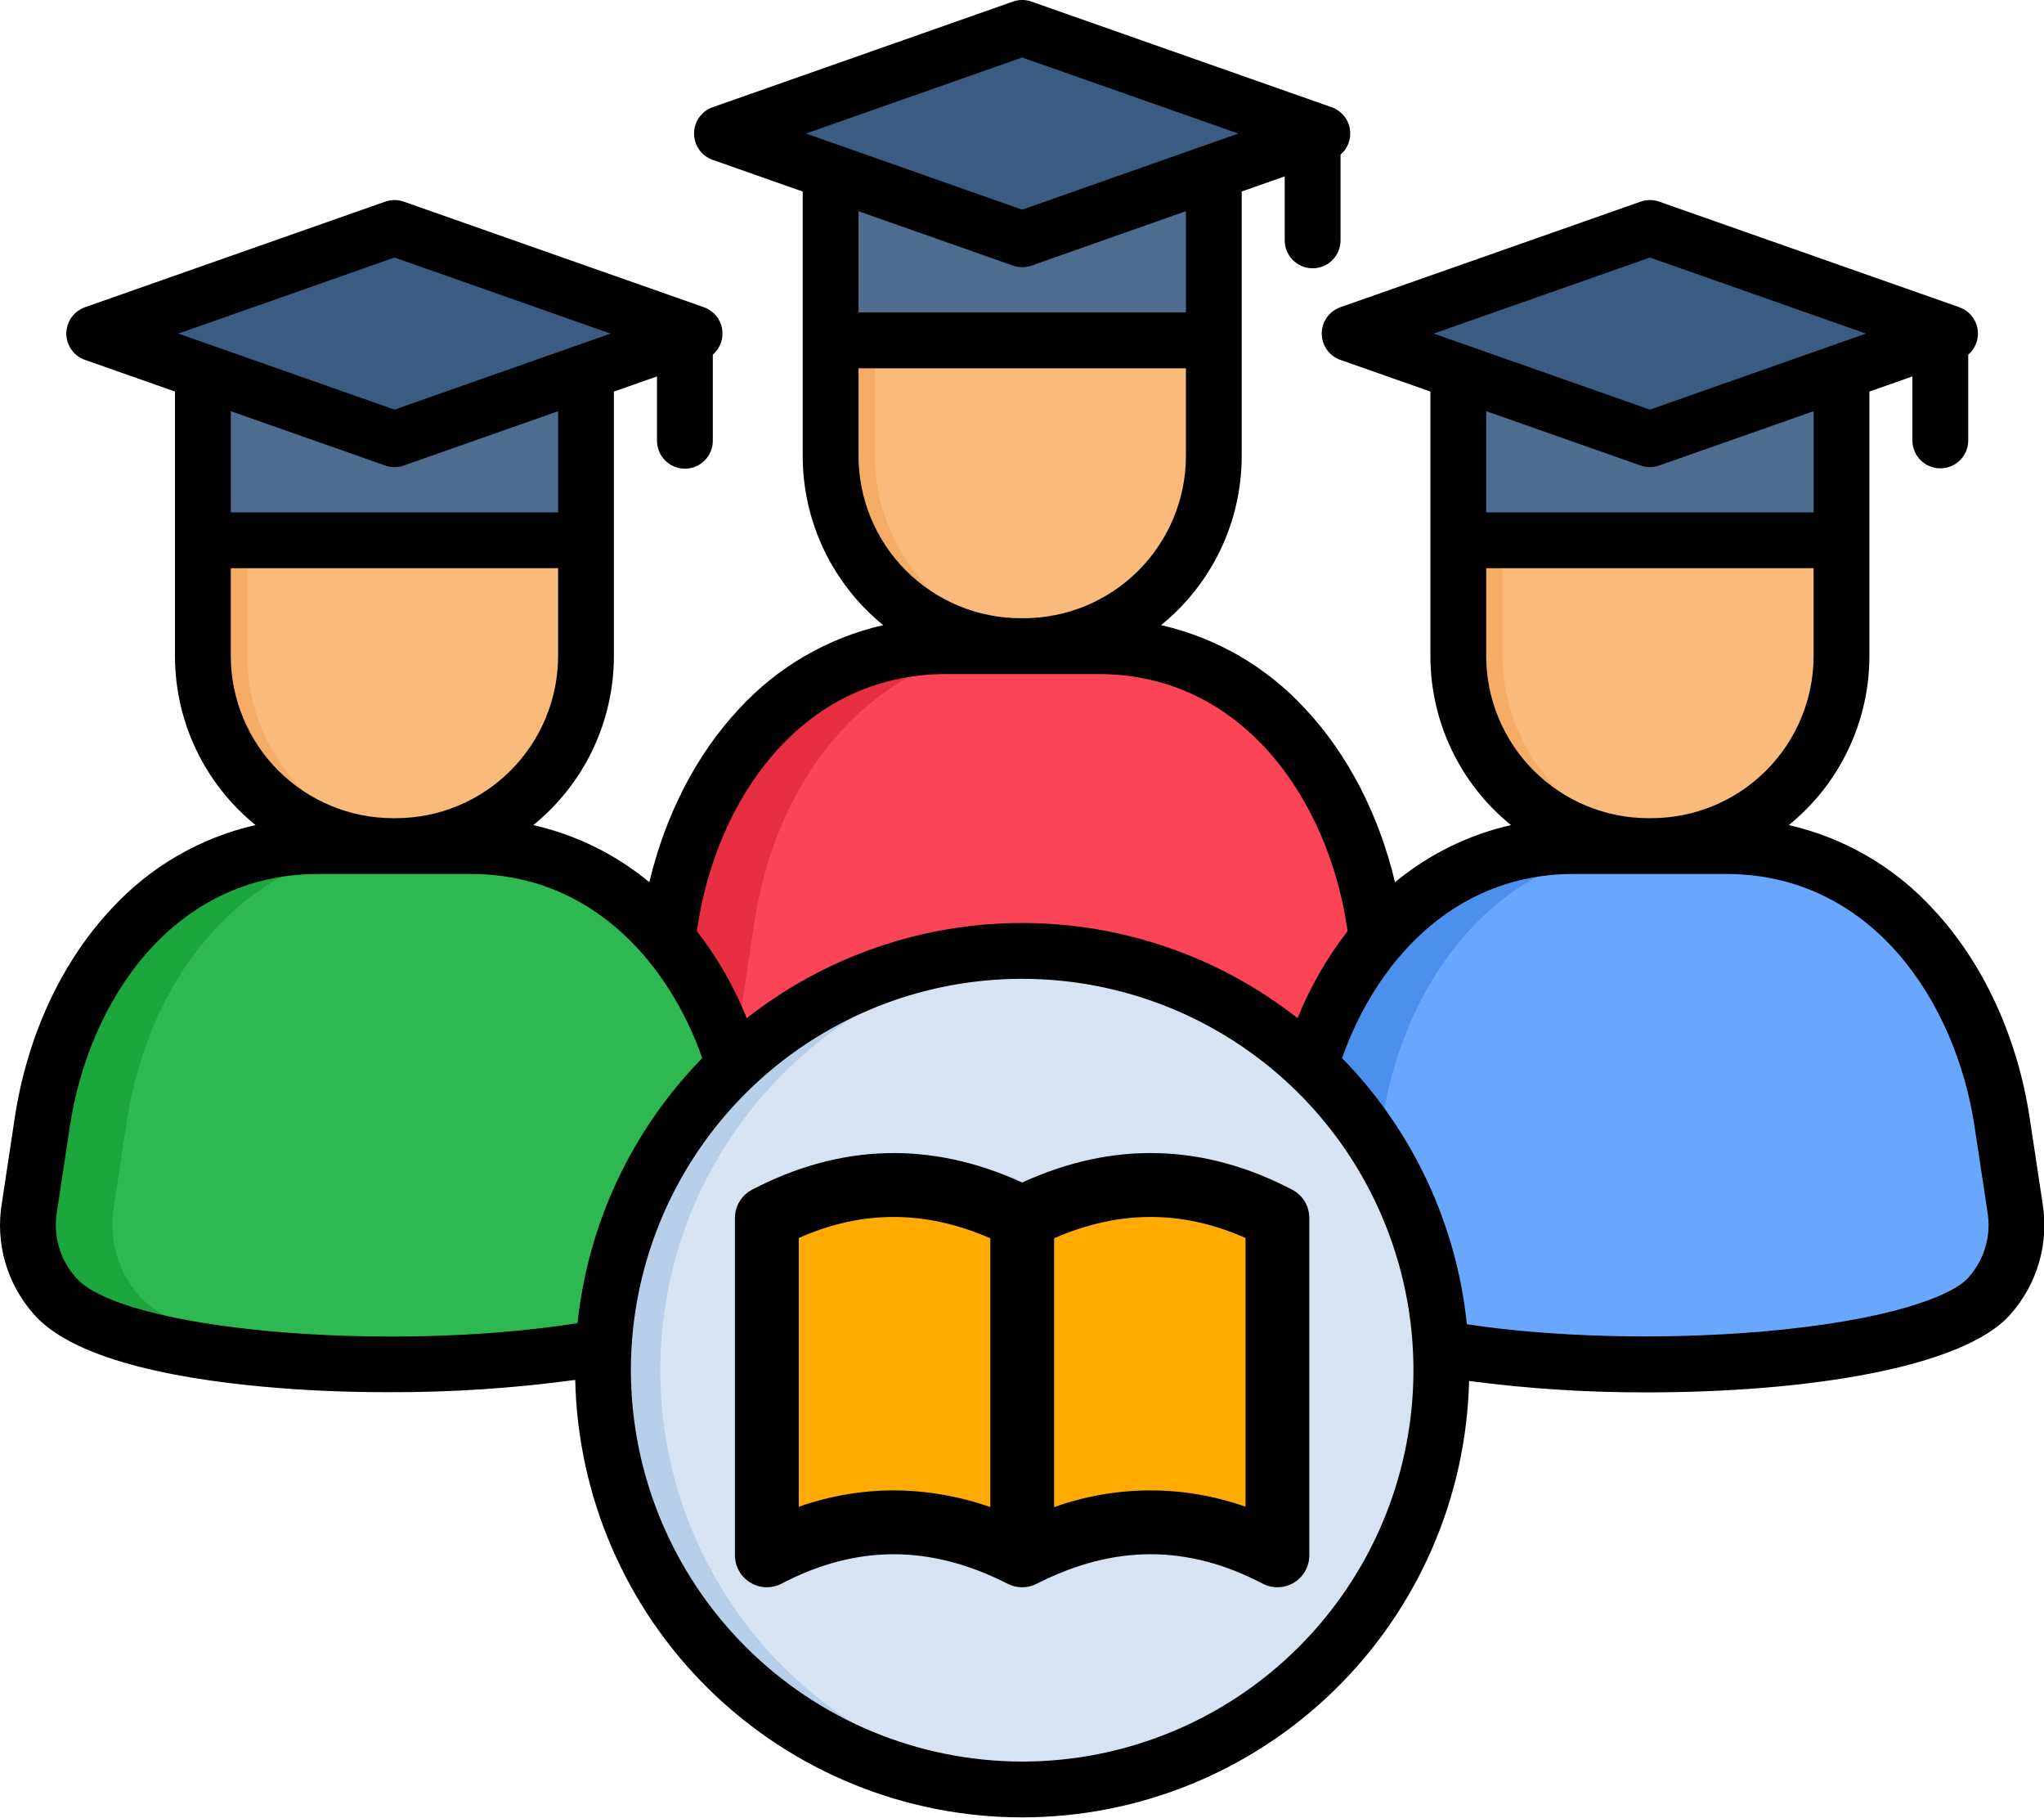
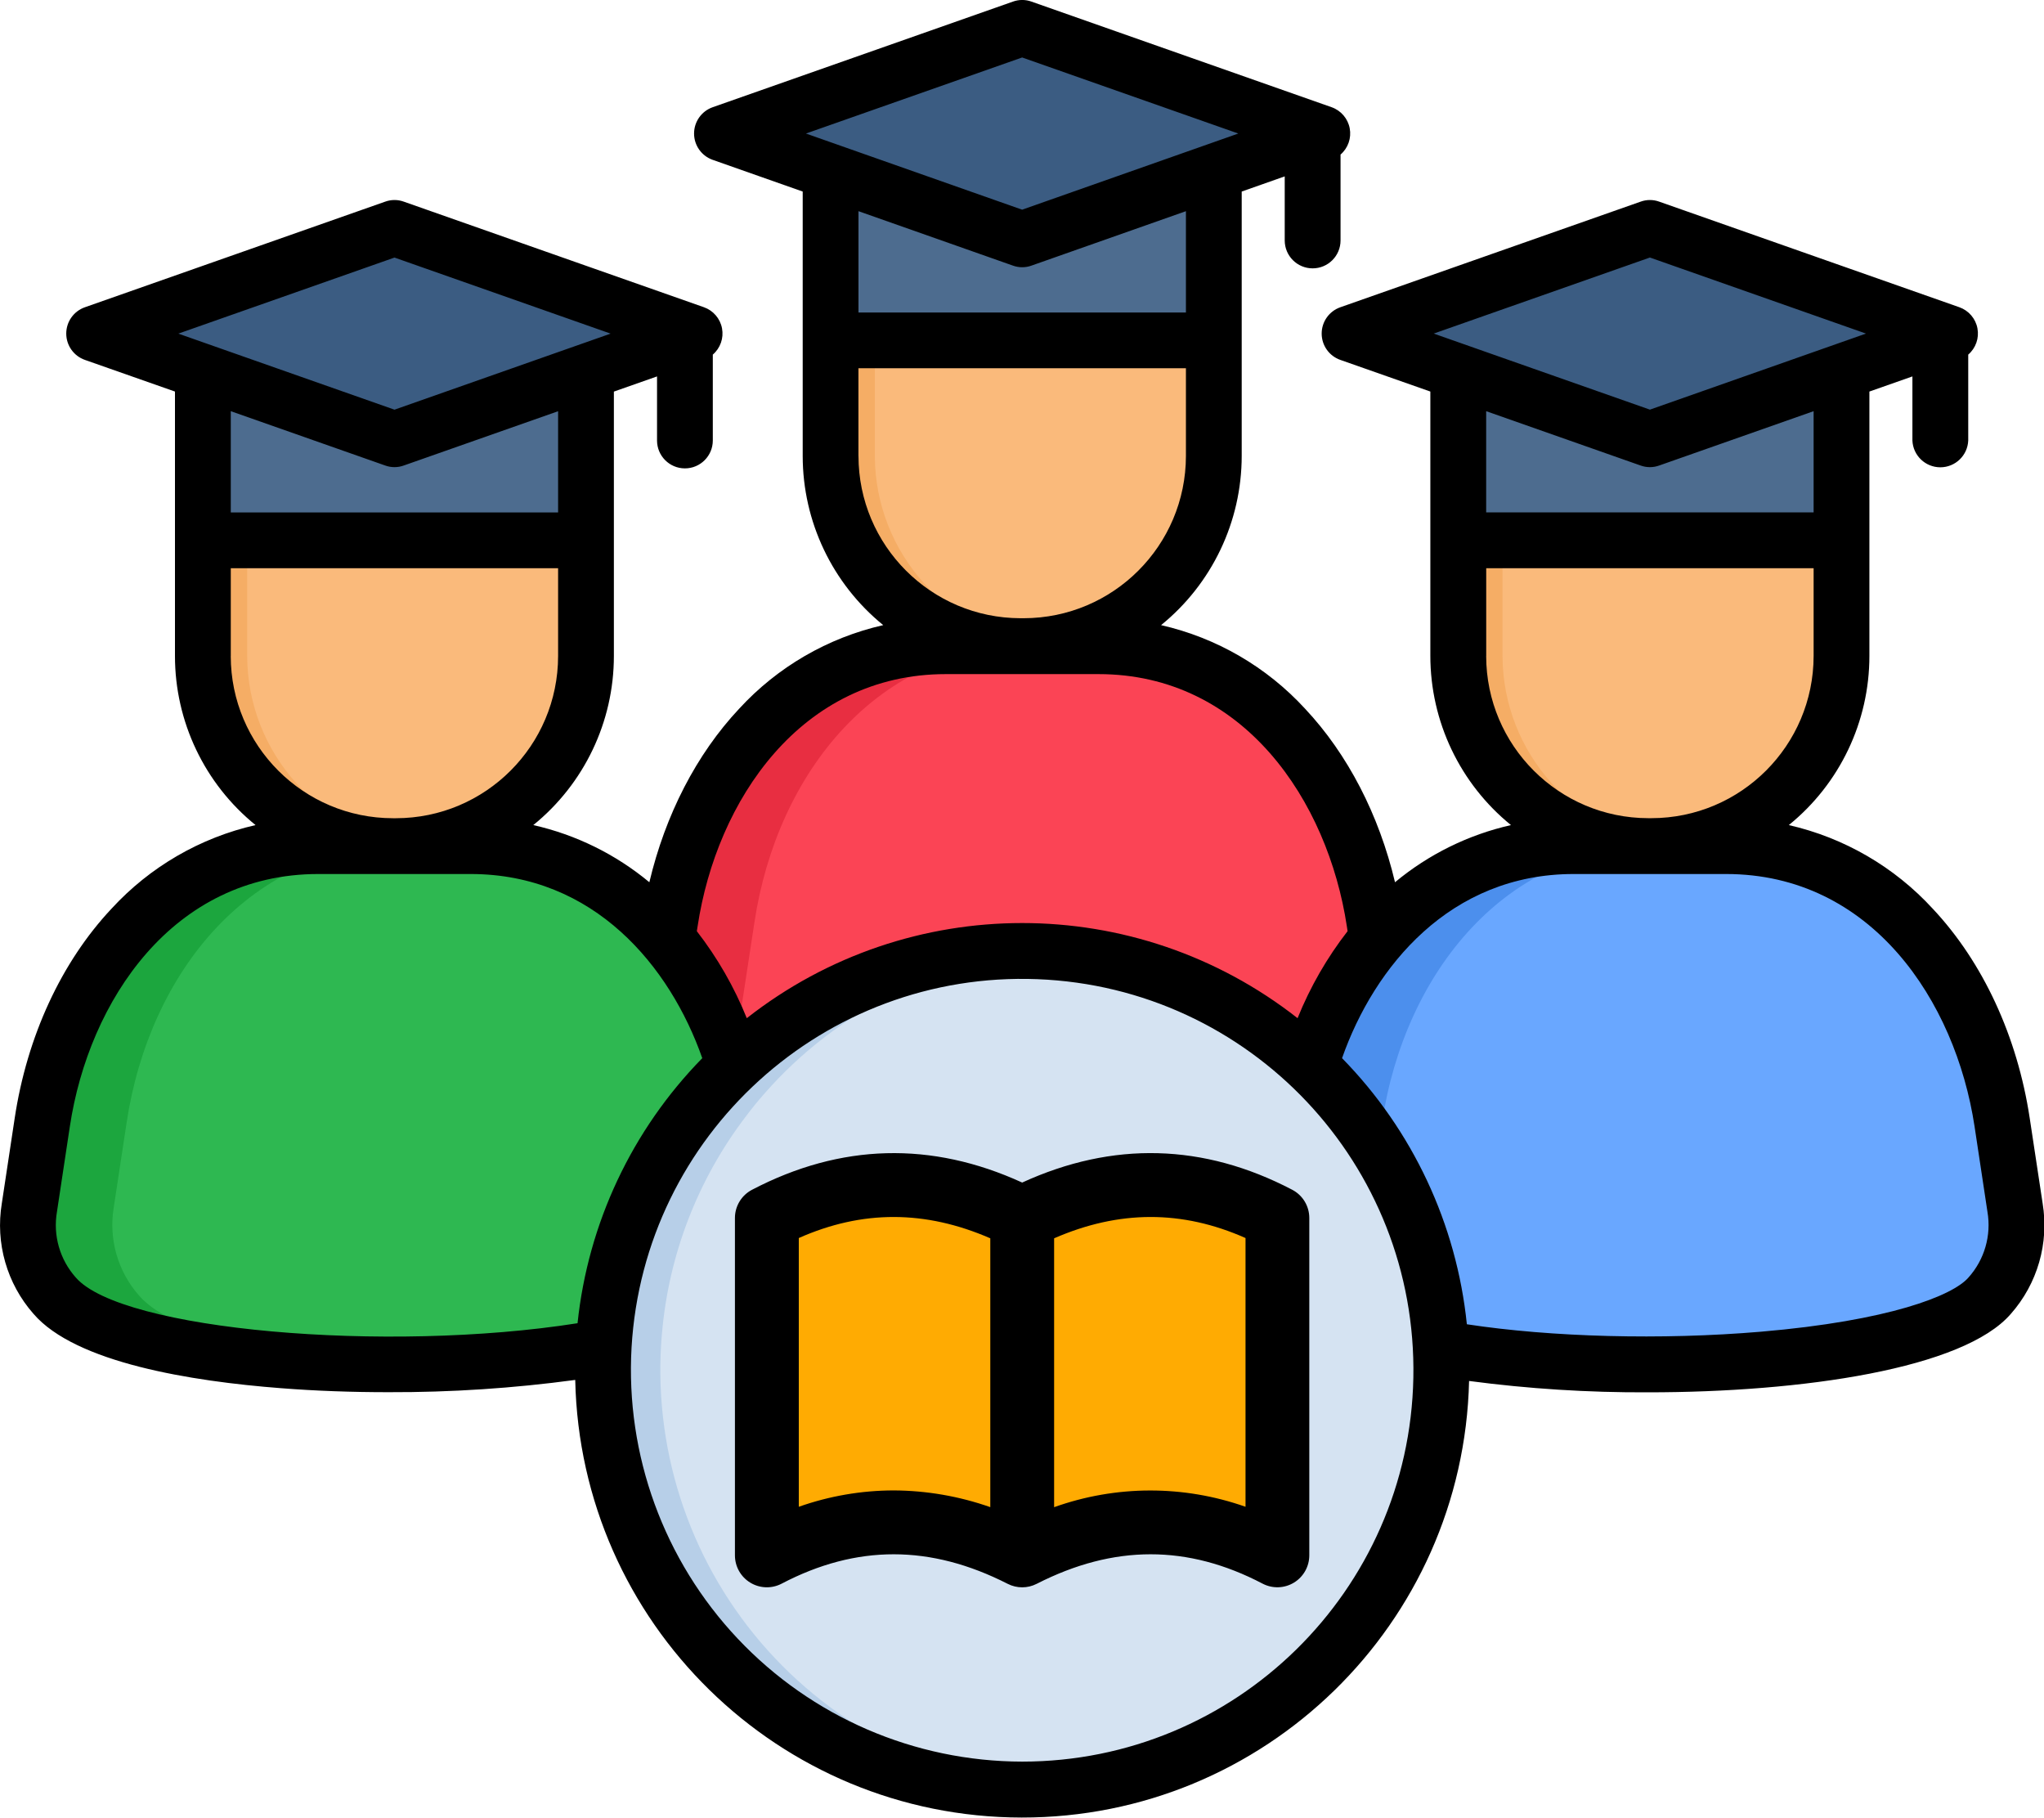
- <svg xmlns="http://www.w3.org/2000/svg" width="45" height="40" viewBox="0 0 45 40" fill="none">
-   <path fill-rule="evenodd" clip-rule="evenodd" d="M29.985 24.114C30.216 23.853 30.387 23.543 30.483 23.208C30.58 22.872 30.6 22.52 30.543 22.175L30.259 20.297C29.758 16.993 27.523 14.222 24.182 14.222H20.826C17.484 14.222 15.249 16.993 14.751 20.297L14.467 22.175C14.409 22.52 14.43 22.872 14.526 23.208C14.623 23.543 14.793 23.853 15.025 24.114C16.811 26.194 28.308 26.065 29.985 24.114Z" fill="#FB4455" />
-   <path fill-rule="evenodd" clip-rule="evenodd" d="M43.803 28.516C44.035 28.255 44.205 27.946 44.301 27.61C44.398 27.275 44.418 26.922 44.361 26.578L44.077 24.699C43.576 21.395 41.341 18.622 38 18.622H34.644C31.303 18.622 29.068 21.395 28.569 24.699L28.285 26.578C28.228 26.922 28.248 27.275 28.345 27.61C28.441 27.946 28.612 28.255 28.843 28.516C30.632 30.597 42.126 30.468 43.803 28.516Z" fill="#69A7FF" />
-   <path fill-rule="evenodd" clip-rule="evenodd" d="M16.609 20.297C17.108 16.993 19.343 14.222 22.684 14.222H20.826C17.484 14.222 15.249 16.993 14.751 20.297L14.467 22.175C14.409 22.52 14.43 22.872 14.526 23.208C14.623 23.543 14.793 23.853 15.025 24.114C15.987 25.235 19.772 25.716 23.32 25.614C20.397 25.529 17.679 25.041 16.881 24.114C16.65 23.852 16.48 23.543 16.384 23.208C16.287 22.872 16.266 22.52 16.323 22.175L16.609 20.297Z" fill="#E82E41" />
-   <path fill-rule="evenodd" clip-rule="evenodd" d="M30.428 24.699C30.926 21.395 33.162 18.622 36.503 18.622H34.644C31.303 18.622 29.068 21.395 28.569 24.699L28.285 26.578C28.228 26.922 28.248 27.275 28.345 27.61C28.441 27.946 28.612 28.255 28.843 28.516C29.808 29.637 33.59 30.116 37.138 30.014C34.215 29.931 31.497 29.443 30.7 28.516C30.468 28.255 30.298 27.945 30.202 27.61C30.106 27.275 30.086 26.922 30.144 26.578L30.428 24.699Z" fill="#4C8FED" />
-   <path fill-rule="evenodd" clip-rule="evenodd" d="M40.541 14.439C40.538 15.548 40.096 16.61 39.311 17.394C38.527 18.178 37.464 18.619 36.355 18.622H36.288C35.179 18.619 34.117 18.177 33.333 17.393C32.55 16.609 32.108 15.547 32.105 14.439V7.233H40.541V14.439Z" fill="#FABA7B" />
-   <path d="M32.105 7.233H40.541V11.892H32.105V7.233Z" fill="#4D6C8F" />
-   <path fill-rule="evenodd" clip-rule="evenodd" d="M36.323 5.018L42.931 7.343L36.323 9.667L29.713 7.343L36.323 5.018Z" fill="#3B5C82" />
-   <path fill-rule="evenodd" clip-rule="evenodd" d="M26.723 10.036C26.719 11.145 26.277 12.208 25.493 12.993C24.709 13.777 23.646 14.219 22.537 14.222H22.469C21.36 14.218 20.298 13.776 19.514 12.992C18.73 12.207 18.289 11.145 18.286 10.036V2.833H26.722V10.036H26.723Z" fill="#FABA7B" />
-   <path d="M18.286 2.833H26.723V7.492H18.286V2.833Z" fill="#4D6C8F" />
-   <path fill-rule="evenodd" clip-rule="evenodd" d="M22.504 0.615L29.112 2.94L22.504 5.267L15.894 2.94L22.504 0.615Z" fill="#3B5C82" />
-   <path fill-rule="evenodd" clip-rule="evenodd" d="M16.166 28.516C16.397 28.255 16.568 27.946 16.664 27.61C16.761 27.275 16.781 26.922 16.724 26.578L16.44 24.699C15.939 21.395 13.704 18.622 10.363 18.622H7.007C3.665 18.622 1.43 21.395 0.932 24.699L0.648 26.578C0.59 26.922 0.61 27.275 0.706 27.61C0.802 27.945 0.972 28.255 1.204 28.516C2.993 30.597 14.489 30.468 16.166 28.516Z" fill="#2EB851" />
-   <path fill-rule="evenodd" clip-rule="evenodd" d="M12.904 14.439C12.901 15.548 12.459 16.61 11.674 17.394C10.89 18.178 9.827 18.619 8.718 18.622H8.651C7.543 18.619 6.48 18.178 5.696 17.394C4.912 16.61 4.47 15.547 4.467 14.439V7.233H12.904L12.904 14.439Z" fill="#FABA7B" />
-   <path d="M4.468 7.233H12.904V11.892H4.468V7.233Z" fill="#4D6C8F" />
-   <path fill-rule="evenodd" clip-rule="evenodd" d="M8.686 5.018L15.294 7.343L8.686 9.667L2.076 7.343L8.686 5.018Z" fill="#3B5C82" />
-   <path fill-rule="evenodd" clip-rule="evenodd" d="M22.504 39.385C27.587 39.385 31.731 35.239 31.731 30.156C31.726 27.71 30.753 25.366 29.024 23.636C27.294 21.907 24.95 20.933 22.504 20.929C17.421 20.929 13.275 25.073 13.275 30.156C13.28 32.602 14.254 34.947 15.984 36.676C17.713 38.406 20.058 39.38 22.504 39.385Z" fill="#D5E3F2" />
-   <path fill-rule="evenodd" clip-rule="evenodd" d="M16.883 26.807C18.757 25.828 20.631 25.853 22.504 26.807C24.378 25.853 26.249 25.828 28.123 26.807V34.232C26.249 33.25 24.378 33.278 22.504 34.232C20.631 33.278 18.757 33.25 16.883 34.232V26.807Z" fill="#FFAB02" />
-   <path fill-rule="evenodd" clip-rule="evenodd" d="M2.789 24.699C3.29 21.395 5.524 18.622 8.866 18.622H7.007C3.665 18.622 1.43 21.395 0.932 24.699L0.648 26.578C0.59 26.922 0.61 27.275 0.706 27.61C0.802 27.945 0.972 28.255 1.204 28.516C2.168 29.637 5.953 30.116 9.498 30.014C6.578 29.931 3.86 29.443 3.062 28.516C2.831 28.255 2.661 27.945 2.565 27.61C2.468 27.275 2.448 26.922 2.504 26.578L2.789 24.699Z" fill="#1CA63E" />
-   <path fill-rule="evenodd" clip-rule="evenodd" d="M5.442 14.439V11.893H4.467V14.439C4.47 15.548 4.912 16.61 5.696 17.394C6.48 18.178 7.543 18.62 8.651 18.622H8.719C8.87 18.623 9.021 18.615 9.172 18.598C8.148 18.483 7.203 17.995 6.515 17.229C5.827 16.462 5.445 15.469 5.442 14.439H5.442Z" fill="#F5AD65" />
-   <path fill-rule="evenodd" clip-rule="evenodd" d="M19.26 10.036V7.492H18.286V10.036C18.289 11.145 18.731 12.207 19.515 12.992C20.298 13.776 21.36 14.218 22.469 14.222H22.537C22.688 14.222 22.839 14.213 22.99 14.197C21.966 14.081 21.021 13.594 20.333 12.826C19.646 12.059 19.264 11.066 19.26 10.036H19.26Z" fill="#F5AD65" />
-   <path fill-rule="evenodd" clip-rule="evenodd" d="M33.078 14.439V11.893H32.105V14.439C32.108 15.547 32.55 16.61 33.333 17.394C34.117 18.177 35.179 18.619 36.288 18.622H36.355C36.507 18.623 36.658 18.615 36.809 18.598C35.785 18.483 34.84 17.995 34.152 17.229C33.464 16.462 33.082 15.469 33.079 14.439H33.078Z" fill="#F5AD65" />
-   <path fill-rule="evenodd" clip-rule="evenodd" d="M14.573 29.346C14.713 27.723 15.283 26.166 16.225 24.836C16.288 24.747 16.352 24.659 16.42 24.573C16.552 24.396 16.691 24.226 16.836 24.062C18.442 22.233 20.706 21.114 23.135 20.95C22.925 20.938 22.716 20.93 22.504 20.93C20.253 20.927 18.078 21.749 16.392 23.242C16.315 23.312 16.238 23.382 16.161 23.454C15.856 23.741 15.572 24.049 15.311 24.376C14.1 25.878 13.393 27.722 13.29 29.648C13.28 29.818 13.275 29.987 13.275 30.157C13.275 31.369 13.514 32.569 13.978 33.688C14.442 34.808 15.121 35.825 15.978 36.682C16.835 37.539 17.853 38.219 18.973 38.683C20.092 39.146 21.292 39.385 22.504 39.385C22.716 39.385 22.925 39.377 23.135 39.365C20.802 39.204 18.616 38.164 17.02 36.455C15.425 34.746 14.537 32.494 14.536 30.156C14.536 29.884 14.549 29.613 14.573 29.346Z" fill="#B7CFE8" />
-   <path d="M44.969 26.486L44.685 24.607C44.413 22.812 43.656 21.176 42.552 20.002C41.706 19.08 40.601 18.438 39.382 18.16C39.936 17.711 40.383 17.144 40.69 16.5C40.997 15.856 41.156 15.152 41.156 14.438V8.618L42.103 8.285V9.694C42.103 9.857 42.168 10.013 42.283 10.129C42.398 10.244 42.555 10.308 42.718 10.308C42.88 10.308 43.037 10.244 43.152 10.129C43.267 10.013 43.332 9.857 43.332 9.694V7.806C43.413 7.736 43.475 7.646 43.511 7.544C43.547 7.442 43.555 7.333 43.535 7.227C43.516 7.122 43.468 7.023 43.398 6.941C43.328 6.86 43.237 6.798 43.136 6.762L36.528 4.438C36.395 4.391 36.252 4.391 36.12 4.438L29.509 6.762C29.389 6.805 29.285 6.883 29.212 6.987C29.138 7.091 29.099 7.215 29.099 7.342C29.099 7.469 29.138 7.593 29.212 7.697C29.285 7.801 29.389 7.879 29.509 7.921L31.491 8.618V14.438C31.491 15.152 31.65 15.856 31.957 16.5C32.264 17.144 32.711 17.711 33.265 18.16C32.327 18.373 31.453 18.804 30.712 19.418C30.36 17.935 29.673 16.599 28.733 15.599C27.887 14.679 26.781 14.037 25.562 13.759C26.116 13.31 26.564 12.742 26.871 12.098C27.178 11.454 27.337 10.749 27.337 10.036V4.215L28.284 3.882V5.291C28.284 5.454 28.349 5.61 28.464 5.726C28.579 5.841 28.736 5.905 28.899 5.905C29.061 5.905 29.218 5.841 29.333 5.726C29.448 5.61 29.513 5.454 29.513 5.291V3.403C29.595 3.333 29.657 3.243 29.692 3.141C29.728 3.039 29.736 2.93 29.716 2.825C29.697 2.719 29.649 2.62 29.579 2.538C29.509 2.457 29.418 2.395 29.317 2.36L22.708 0.035C22.576 -0.012 22.433 -0.012 22.301 0.035L15.69 2.36C15.57 2.402 15.466 2.48 15.393 2.584C15.319 2.688 15.28 2.812 15.28 2.939C15.28 3.066 15.319 3.19 15.393 3.294C15.466 3.398 15.57 3.476 15.69 3.518L17.672 4.216V10.036C17.672 10.749 17.831 11.454 18.138 12.098C18.445 12.742 18.891 13.31 19.445 13.759C18.226 14.037 17.119 14.679 16.273 15.6C15.334 16.6 14.647 17.935 14.296 19.418C13.555 18.804 12.68 18.373 11.741 18.16C12.295 17.711 12.742 17.144 13.049 16.5C13.356 15.856 13.515 15.152 13.515 14.439V8.619L14.464 8.285V9.694C14.463 9.775 14.479 9.856 14.509 9.931C14.539 10.007 14.585 10.075 14.642 10.133C14.699 10.191 14.767 10.237 14.842 10.268C14.917 10.3 14.997 10.316 15.079 10.316C15.16 10.316 15.24 10.3 15.315 10.268C15.39 10.237 15.458 10.191 15.515 10.133C15.573 10.075 15.618 10.007 15.648 9.931C15.678 9.856 15.694 9.775 15.693 9.694V7.806C15.774 7.736 15.836 7.646 15.872 7.544C15.908 7.442 15.916 7.333 15.896 7.227C15.877 7.122 15.829 7.023 15.759 6.941C15.689 6.86 15.598 6.798 15.497 6.762L8.889 4.438C8.757 4.391 8.613 4.391 8.481 4.438L1.871 6.762C1.751 6.805 1.647 6.883 1.573 6.987C1.5 7.091 1.46 7.215 1.46 7.342C1.46 7.469 1.5 7.593 1.573 7.697C1.647 7.801 1.751 7.879 1.871 7.921L3.852 8.618V14.438C3.852 15.152 4.011 15.856 4.318 16.5C4.625 17.143 5.072 17.71 5.626 18.16C4.406 18.437 3.3 19.08 2.455 20.001C1.351 21.176 0.594 22.813 0.324 24.608L0.04 26.486C-0.032 26.918 -0.006 27.36 0.114 27.78C0.235 28.201 0.448 28.589 0.737 28.917C1.662 29.994 4.211 30.402 6.186 30.554C6.952 30.614 7.751 30.642 8.552 30.642C9.927 30.647 11.301 30.557 12.664 30.372C12.72 32.943 13.779 35.389 15.616 37.189C17.453 38.988 19.921 39.997 22.492 40C25.063 40.003 27.533 39 29.374 37.205C31.215 35.41 32.281 32.965 32.343 30.395C33.648 30.567 34.964 30.651 36.28 30.646C39.685 30.646 43.23 30.126 44.27 28.918C44.559 28.59 44.772 28.201 44.893 27.781C45.014 27.36 45.04 26.918 44.969 26.486ZM39.928 11.278H32.719V9.05L36.12 10.246C36.252 10.293 36.395 10.293 36.528 10.246L39.928 9.05V11.278ZM36.324 5.668L41.081 7.342L36.324 9.016L31.564 7.342L36.324 5.668ZM32.72 14.438V12.506H39.928V14.438C39.927 15.385 39.55 16.293 38.88 16.962C38.211 17.631 37.303 18.007 36.356 18.008H36.289C35.343 18.007 34.435 17.631 33.766 16.961C33.097 16.292 32.72 15.385 32.719 14.438H32.72ZM26.109 6.877H18.901V4.649L22.301 5.846C22.433 5.892 22.577 5.892 22.709 5.846L26.109 4.648L26.109 6.877ZM22.504 1.265L27.263 2.939L22.504 4.615L17.744 2.939L22.504 1.265ZM18.901 10.036V8.106H26.109V10.036C26.108 10.982 25.731 11.89 25.062 12.56C24.392 13.23 23.484 13.606 22.537 13.607H22.469C21.523 13.606 20.615 13.229 19.946 12.559C19.277 11.89 18.901 10.982 18.901 10.036ZM15.358 20.388C15.775 17.625 17.627 14.836 20.825 14.836H24.182C27.379 14.836 29.233 17.625 29.652 20.388L29.668 20.494C29.215 21.079 28.845 21.723 28.567 22.409C26.837 21.052 24.702 20.315 22.504 20.315C20.306 20.315 18.171 21.052 16.441 22.409C16.164 21.723 15.794 21.079 15.342 20.494L15.358 20.388ZM12.287 11.278H5.081V9.05L8.481 10.246C8.613 10.293 8.757 10.293 8.889 10.246L12.287 9.051V11.278ZM8.685 5.668L13.443 7.342L8.685 9.016L3.926 7.342L8.685 5.668ZM5.081 14.438V12.506H12.287V14.438C12.286 15.385 11.909 16.292 11.24 16.961C10.571 17.63 9.664 18.007 8.718 18.008H8.65C7.704 18.007 6.797 17.63 6.128 16.961C5.458 16.292 5.082 15.385 5.081 14.438H5.081ZM1.668 28.116C1.495 27.922 1.367 27.691 1.296 27.44C1.224 27.19 1.21 26.927 1.254 26.67L1.538 24.791C1.955 22.026 3.808 19.236 7.005 19.236H10.362C13.082 19.236 14.752 21.27 15.461 23.289C13.914 24.869 12.947 26.924 12.715 29.123C8.502 29.787 2.667 29.277 1.668 28.116ZM22.504 38.772C20.22 38.769 18.03 37.861 16.415 36.245C14.8 34.63 13.892 32.441 13.889 30.156C13.889 30.008 13.893 29.86 13.9 29.714C13.902 29.695 13.904 29.676 13.904 29.657C14.002 27.978 14.589 26.364 15.594 25.014C16.598 23.665 17.976 22.639 19.557 22.063C21.137 21.488 22.852 21.388 24.489 21.776C26.126 22.163 27.614 23.022 28.769 24.246C29.923 25.469 30.694 27.004 30.987 28.661C31.279 30.318 31.08 32.024 30.413 33.569C29.747 35.114 28.643 36.429 27.238 37.354C25.832 38.279 24.187 38.772 22.504 38.772ZM43.338 28.116C42.993 28.517 41.588 29.07 38.764 29.31C36.581 29.495 34.155 29.43 32.294 29.146C32.066 26.939 31.098 24.875 29.546 23.289C30.257 21.27 31.927 19.236 34.644 19.236H38.001C41.198 19.236 43.052 22.026 43.471 24.791L43.755 26.671C43.799 26.927 43.784 27.191 43.712 27.441C43.64 27.691 43.512 27.922 43.338 28.116H43.338ZM22.504 26.027C20.507 25.113 18.508 25.166 16.558 26.185C16.444 26.244 16.349 26.334 16.282 26.443C16.216 26.553 16.18 26.679 16.18 26.807V34.233C16.181 34.354 16.212 34.472 16.271 34.578C16.331 34.683 16.416 34.771 16.52 34.833C16.623 34.896 16.741 34.931 16.861 34.935C16.982 34.938 17.102 34.911 17.209 34.855C18.857 33.992 20.485 33.993 22.185 34.859C22.284 34.909 22.393 34.936 22.504 34.936C22.615 34.936 22.725 34.909 22.823 34.859C24.521 33.993 26.148 33.992 27.797 34.855C27.904 34.911 28.024 34.939 28.145 34.935C28.265 34.931 28.383 34.897 28.486 34.834C28.59 34.771 28.675 34.683 28.735 34.578C28.794 34.473 28.825 34.354 28.825 34.233V26.807C28.825 26.679 28.79 26.553 28.724 26.443C28.657 26.334 28.562 26.244 28.448 26.185C26.498 25.165 24.5 25.113 22.504 26.027ZM21.802 33.171C21.118 32.93 20.398 32.806 19.674 32.803C18.962 32.805 18.257 32.927 17.586 33.163V27.248C18.983 26.628 20.37 26.631 21.802 27.254V33.171ZM27.421 33.163C26.057 32.681 24.569 32.684 23.207 33.172V27.254C24.637 26.631 26.023 26.628 27.421 27.248V33.163Z" fill="black" />
+ <svg xmlns="http://www.w3.org/2000/svg" width="45" height="40" fill="none" viewBox="0 0 45 40">
+   <path fill="#fb4455" fill-rule="evenodd" d="M29.985 24.114a2.34 2.34 0 0 0 .558-1.939l-.284-1.878c-.501-3.304-2.736-6.075-6.077-6.075h-3.356c-3.342 0-5.577 2.77-6.075 6.075l-.284 1.878a2.34 2.34 0 0 0 .558 1.939c1.786 2.08 13.283 1.951 14.96 0" clip-rule="evenodd" />
+   <path fill="#69a7ff" fill-rule="evenodd" d="M43.803 28.516a2.34 2.34 0 0 0 .558-1.938l-.284-1.879c-.501-3.304-2.736-6.077-6.077-6.077h-3.356c-3.341 0-5.576 2.773-6.075 6.077l-.284 1.879a2.34 2.34 0 0 0 .558 1.938c1.79 2.08 13.283 1.952 14.96 0" clip-rule="evenodd" />
+   <path fill="#e82e41" fill-rule="evenodd" d="M16.61 20.297c.498-3.304 2.733-6.075 6.074-6.075h-1.858c-3.342 0-5.577 2.77-6.075 6.075l-.284 1.878a2.34 2.34 0 0 0 .558 1.939c.962 1.121 4.747 1.602 8.295 1.5-2.923-.085-5.641-.573-6.439-1.5a2.35 2.35 0 0 1-.558-1.939z" clip-rule="evenodd" />
+   <path fill="#4c8fed" fill-rule="evenodd" d="M30.428 24.7c.498-3.305 2.734-6.078 6.075-6.078h-1.86c-3.34 0-5.575 2.773-6.074 6.077l-.284 1.879a2.34 2.34 0 0 0 .558 1.938c.965 1.122 4.747 1.6 8.295 1.498-2.923-.082-5.641-.57-6.438-1.498a2.34 2.34 0 0 1-.556-1.938z" clip-rule="evenodd" />
+   <path fill="#faba7b" fill-rule="evenodd" d="M40.541 14.439a4.196 4.196 0 0 1-4.186 4.183h-.067a4.195 4.195 0 0 1-4.183-4.183V7.233h8.436z" clip-rule="evenodd" />
+   <path fill="#4d6c8f" d="M32.105 7.233h8.436v4.66h-8.436z" />
+   <path fill="#3b5c82" fill-rule="evenodd" d="m36.323 5.018 6.608 2.325-6.608 2.324-6.61-2.324z" clip-rule="evenodd" />
+   <path fill="#faba7b" fill-rule="evenodd" d="M26.723 10.036a4.2 4.2 0 0 1-4.186 4.186h-.068a4.2 4.2 0 0 1-4.183-4.186V2.833h8.436z" clip-rule="evenodd" />
+   <path fill="#4d6c8f" d="M18.286 2.833h8.437v4.66h-8.437z" />
+   <path fill="#3b5c82" fill-rule="evenodd" d="m22.504.615 6.608 2.325-6.608 2.327-6.61-2.327z" clip-rule="evenodd" />
+   <path fill="#2eb851" fill-rule="evenodd" d="M16.166 28.516a2.34 2.34 0 0 0 .558-1.938l-.284-1.879c-.501-3.304-2.736-6.077-6.077-6.077H7.007c-3.342 0-5.577 2.773-6.075 6.077l-.284 1.879a2.34 2.34 0 0 0 .556 1.938c1.789 2.08 13.285 1.952 14.962 0" clip-rule="evenodd" />
+   <path fill="#faba7b" fill-rule="evenodd" d="M12.904 14.439a4.196 4.196 0 0 1-4.186 4.183h-.067a4.194 4.194 0 0 1-4.184-4.183V7.233h8.437z" clip-rule="evenodd" />
+   <path fill="#4d6c8f" d="M4.468 7.233h8.436v4.66H4.468z" />
+   <path fill="#3b5c82" fill-rule="evenodd" d="m8.686 5.018 6.608 2.325-6.608 2.324-6.61-2.324z" clip-rule="evenodd" />
+   <path fill="#d5e3f2" fill-rule="evenodd" d="M22.504 39.385c5.083 0 9.227-4.146 9.227-9.23a9.243 9.243 0 0 0-9.227-9.226c-5.083 0-9.229 4.144-9.229 9.227a9.247 9.247 0 0 0 9.23 9.229" clip-rule="evenodd" />
+   <path fill="#ffab02" fill-rule="evenodd" d="M16.883 26.807c1.874-.98 3.748-.954 5.621 0 1.874-.954 3.745-.98 5.619 0v7.425c-1.874-.982-3.745-.954-5.619 0-1.873-.954-3.747-.982-5.62 0z" clip-rule="evenodd" />
+   <path fill="#1ca63e" fill-rule="evenodd" d="M2.789 24.7c.5-3.305 2.735-6.078 6.077-6.078h-1.86c-3.34 0-5.576 2.773-6.074 6.077l-.284 1.879a2.34 2.34 0 0 0 .556 1.938c.964 1.122 4.749 1.6 8.294 1.498-2.92-.082-5.638-.57-6.436-1.498a2.35 2.35 0 0 1-.558-1.938z" clip-rule="evenodd" />
+   <path fill="#f5ad65" fill-rule="evenodd" d="M5.442 14.439v-2.546h-.975v2.546a4.194 4.194 0 0 0 4.184 4.183h.068q.226.002.453-.024a4.2 4.2 0 0 1-3.73-4.159m13.818-4.403V7.492h-.974v2.544a4.2 4.2 0 0 0 4.183 4.186h.067q.228 0 .454-.025a4.203 4.203 0 0 1-3.73-4.16m13.818 4.402v-2.546h-.974v2.546a4.196 4.196 0 0 0 4.184 4.183h.067q.228.002.454-.024a4.2 4.2 0 0 1-3.73-4.159" clip-rule="evenodd" />
+   <path fill="#b7cfe8" fill-rule="evenodd" d="M14.574 29.346a9.16 9.16 0 0 1 1.846-4.773q.198-.265.416-.511a9.2 9.2 0 0 1 6.299-3.112q-.314-.019-.63-.02a9.2 9.2 0 0 0-6.113 2.312l-.231.212a9 9 0 0 0-.85.922 9.18 9.18 0 0 0-2.036 5.78 9.226 9.226 0 0 0 9.23 9.229q.316-.001.63-.02a9.233 9.233 0 0 1-8.562-10.019" clip-rule="evenodd" />
+   <path fill="#000" d="m44.97 26.486-.285-1.879c-.272-1.795-1.03-3.431-2.133-4.605a6.16 6.16 0 0 0-3.17-1.842 4.79 4.79 0 0 0 1.774-3.722v-5.82l.947-.333v1.41a.615.615 0 0 0 1.229 0v-1.89a.613.613 0 0 0-.196-1.043l-6.608-2.324a.6.6 0 0 0-.408 0l-6.61 2.324a.614.614 0 0 0 0 1.16l1.98.696v5.82a4.8 4.8 0 0 0 1.775 3.722 6.1 6.1 0 0 0-2.553 1.258c-.352-1.483-1.04-2.818-1.98-3.819a6.16 6.16 0 0 0-3.17-1.84 4.8 4.8 0 0 0 1.775-3.723v-5.82l.947-.334v1.41a.614.614 0 0 0 1.229 0v-1.89a.613.613 0 0 0-.196-1.042L22.708.035a.6.6 0 0 0-.407 0L15.69 2.36a.614.614 0 0 0 0 1.158l1.982.698v5.82a4.8 4.8 0 0 0 1.773 3.723 6.16 6.16 0 0 0-3.172 1.84c-.94 1.001-1.626 2.336-1.977 3.819a6.1 6.1 0 0 0-2.555-1.258 4.79 4.79 0 0 0 1.774-3.721v-5.82l.95-.334v1.41a.614.614 0 1 0 1.228 0v-1.89a.613.613 0 0 0-.196-1.043L8.889 4.438a.6.6 0 0 0-.408 0l-6.61 2.324a.614.614 0 0 0 0 1.16l1.981.696v5.82a4.79 4.79 0 0 0 1.774 3.722A6.16 6.16 0 0 0 2.455 20C1.35 21.176.595 22.813.324 24.608L.04 26.486a2.95 2.95 0 0 0 .697 2.431c.925 1.077 3.474 1.485 5.449 1.637.766.06 1.565.088 2.366.088a30 30 0 0 0 4.112-.27 9.842 9.842 0 0 0 19.679.023q1.96.259 3.937.25c3.405 0 6.95-.519 7.99-1.727a2.95 2.95 0 0 0 .7-2.432m-5.042-15.208h-7.209V9.05l3.4 1.196a.6.6 0 0 0 .409 0l3.4-1.196zm-3.604-5.61 4.757 1.674-4.757 1.674-4.76-1.674zm-3.604 8.77v-1.932h7.208v1.932a3.575 3.575 0 0 1-3.572 3.57h-.067a3.574 3.574 0 0 1-3.57-3.57m-6.61-7.56H18.9v-2.23l3.4 1.198a.6.6 0 0 0 .409 0l3.4-1.198zm-3.606-5.613 4.759 1.674-4.759 1.676-4.76-1.676zm-3.604 8.77v-1.93h7.21v1.93a3.576 3.576 0 0 1-3.573 3.572h-.068a3.574 3.574 0 0 1-3.568-3.571m-3.542 10.353c.417-2.764 2.27-5.552 5.467-5.552h3.357c3.197 0 5.051 2.789 5.47 5.552l.016.106a8 8 0 0 0-1.101 1.915 9.825 9.825 0 0 0-12.126 0 8 8 0 0 0-1.1-1.915zm-3.071-9.11H5.081V9.05l3.4 1.196a.6.6 0 0 0 .408 0l3.398-1.195zm-3.602-5.61 4.758 1.674-4.758 1.674-4.759-1.674zm-3.604 8.77v-1.932h7.206v1.932a3.573 3.573 0 0 1-3.57 3.57H8.65a3.574 3.574 0 0 1-3.57-3.57zM1.668 28.117a1.73 1.73 0 0 1-.414-1.446l.284-1.879c.417-2.765 2.27-5.555 5.467-5.555h3.357c2.72 0 4.39 2.034 5.099 4.053a9.8 9.8 0 0 0-2.746 5.834c-4.213.663-10.048.154-11.047-1.007m20.836 10.656a8.625 8.625 0 0 1-8.6-9.115 8.614 8.614 0 1 1 8.6 9.115m20.834-10.656c-.345.401-1.75.954-4.574 1.194-2.183.185-4.609.12-6.47-.164a9.8 9.8 0 0 0-2.748-5.857c.71-2.019 2.381-4.053 5.098-4.053h3.357c3.197 0 5.05 2.79 5.47 5.555l.284 1.88a1.73 1.73 0 0 1-.417 1.445m-20.834-2.089c-1.997-.914-3.996-.861-5.946.158a.7.7 0 0 0-.378.622v7.426a.703.703 0 0 0 1.029.622c1.648-.863 3.276-.862 4.976.004a.7.7 0 0 0 .638 0c1.698-.866 3.325-.867 4.974-.004a.703.703 0 0 0 1.028-.622v-7.426a.7.7 0 0 0-.377-.622c-1.95-1.02-3.948-1.072-5.944-.158m-.702 7.144a6.5 6.5 0 0 0-2.128-.368 6.3 6.3 0 0 0-2.088.36v-5.915c1.397-.62 2.784-.617 4.216.006zm5.619-.008a6.3 6.3 0 0 0-4.214.009v-5.918c1.43-.623 2.816-.626 4.214-.006z" />
</svg>
